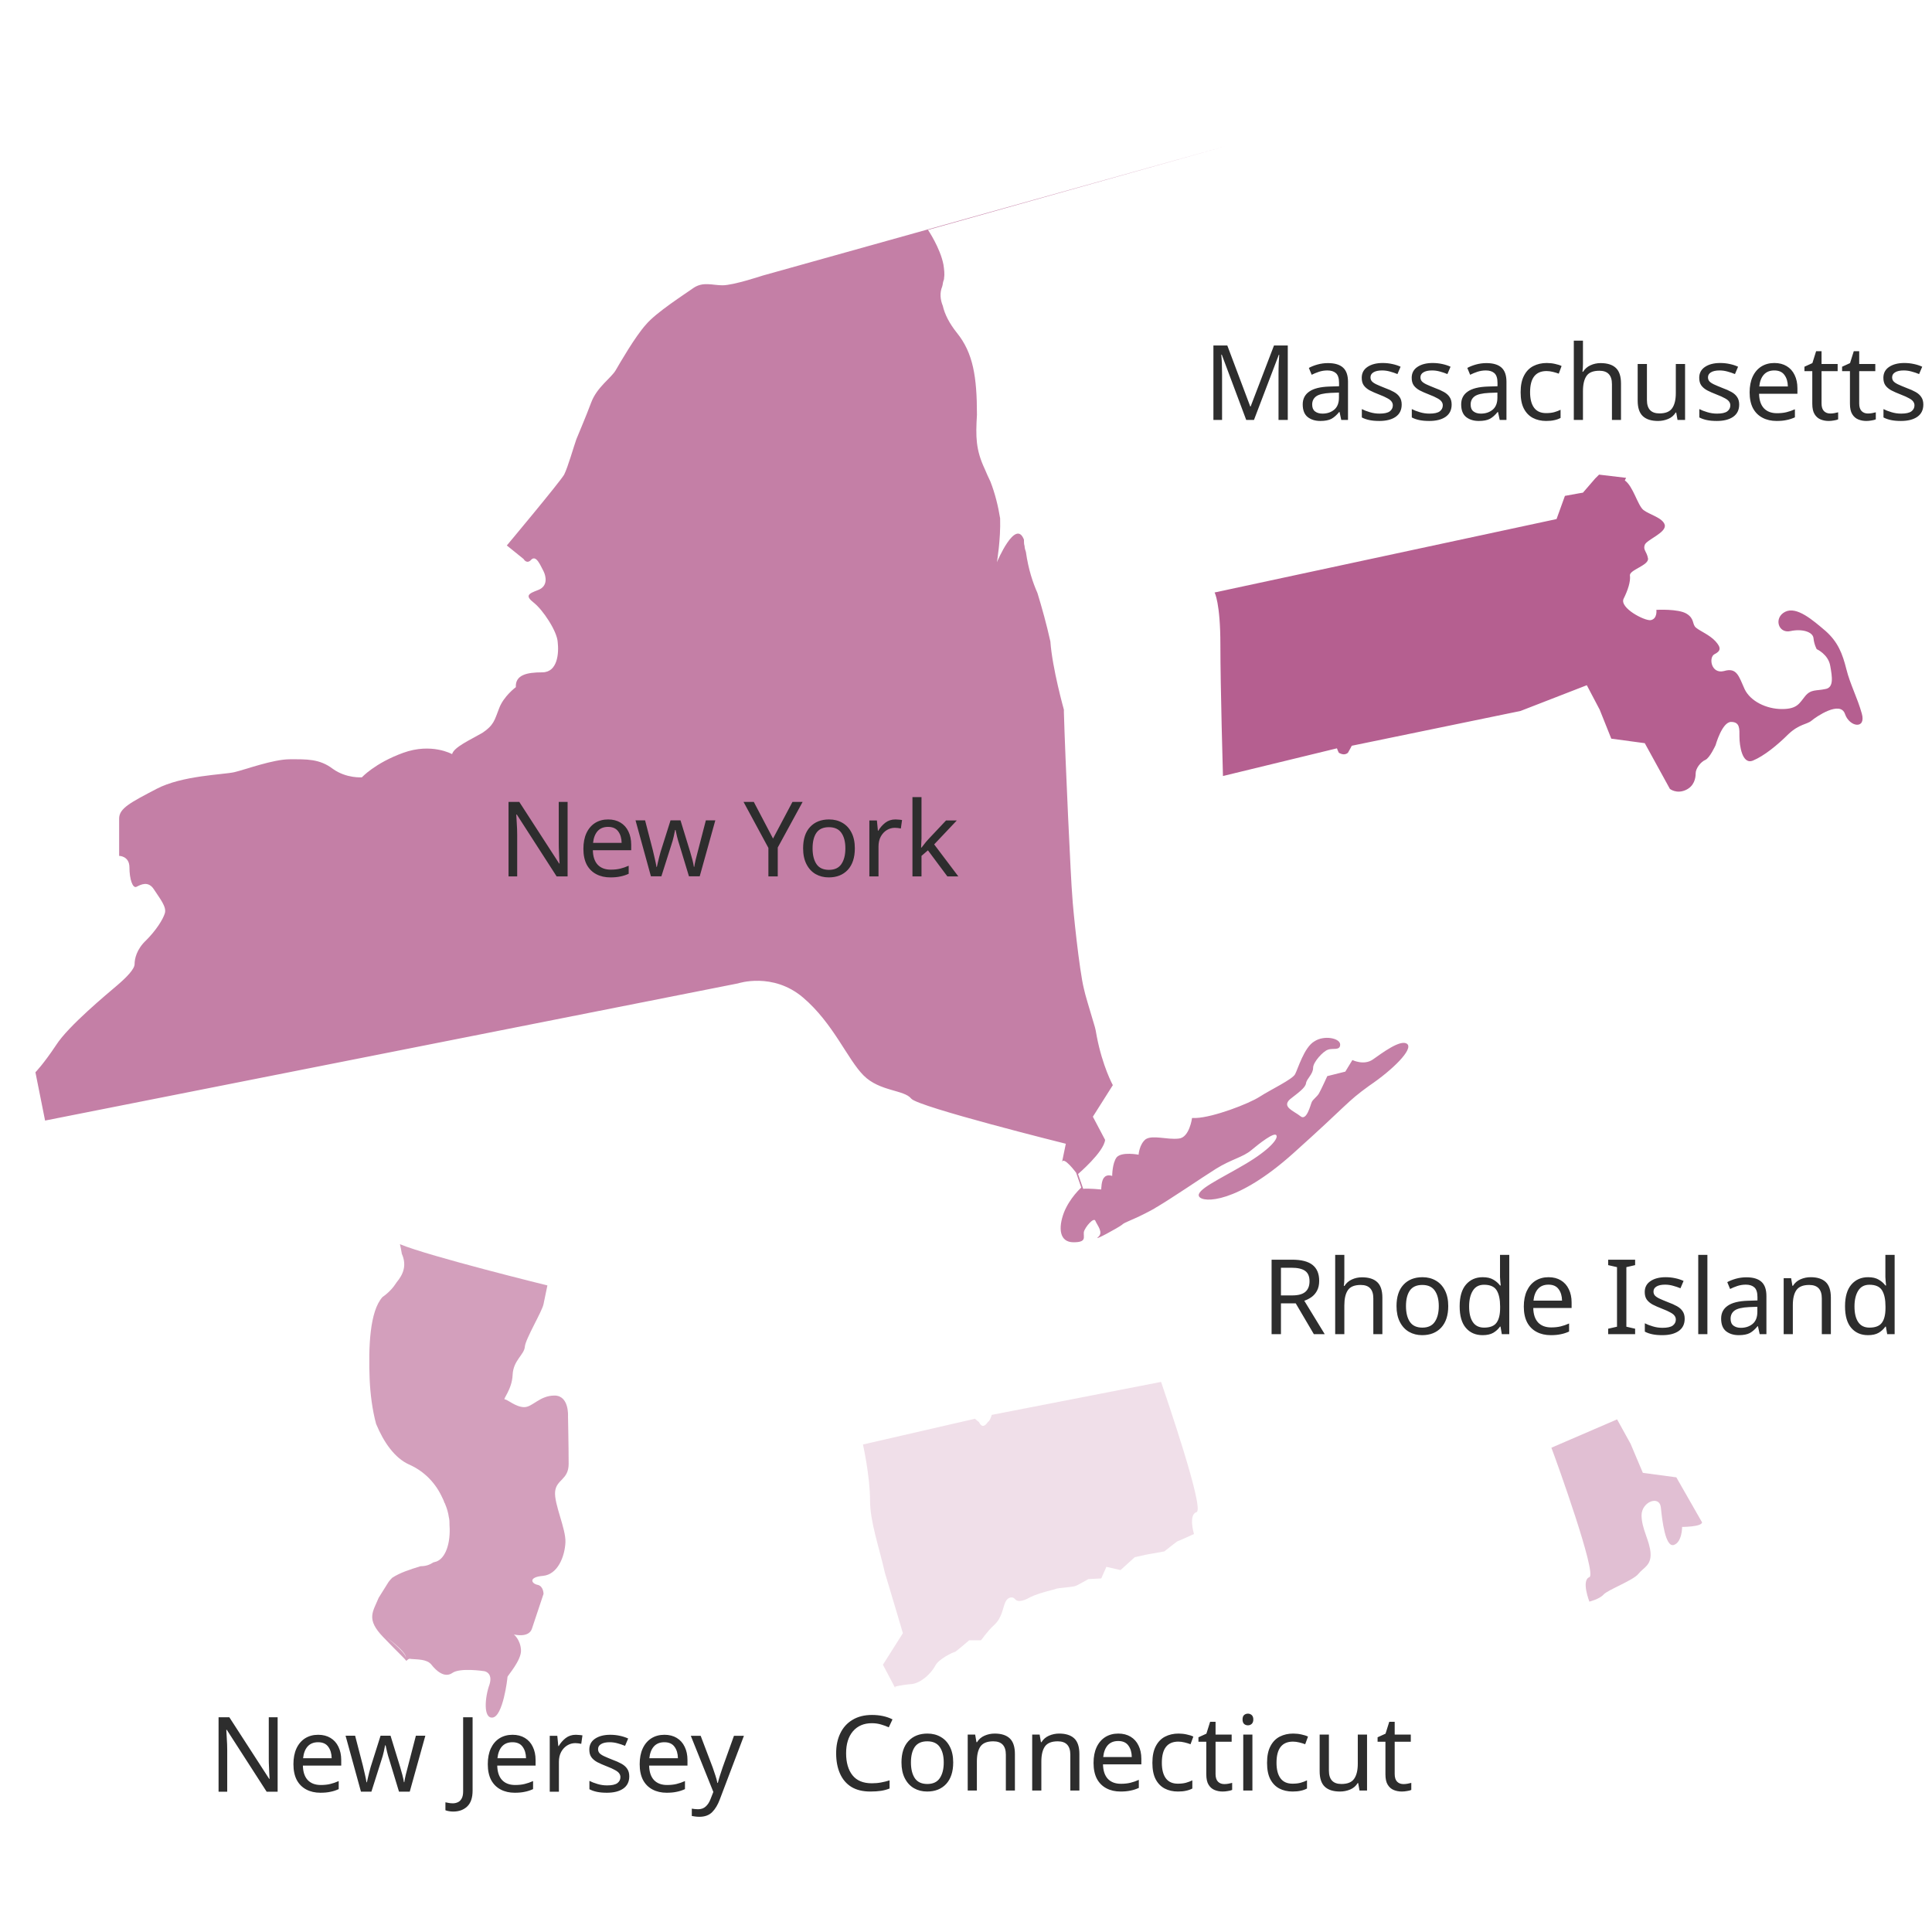
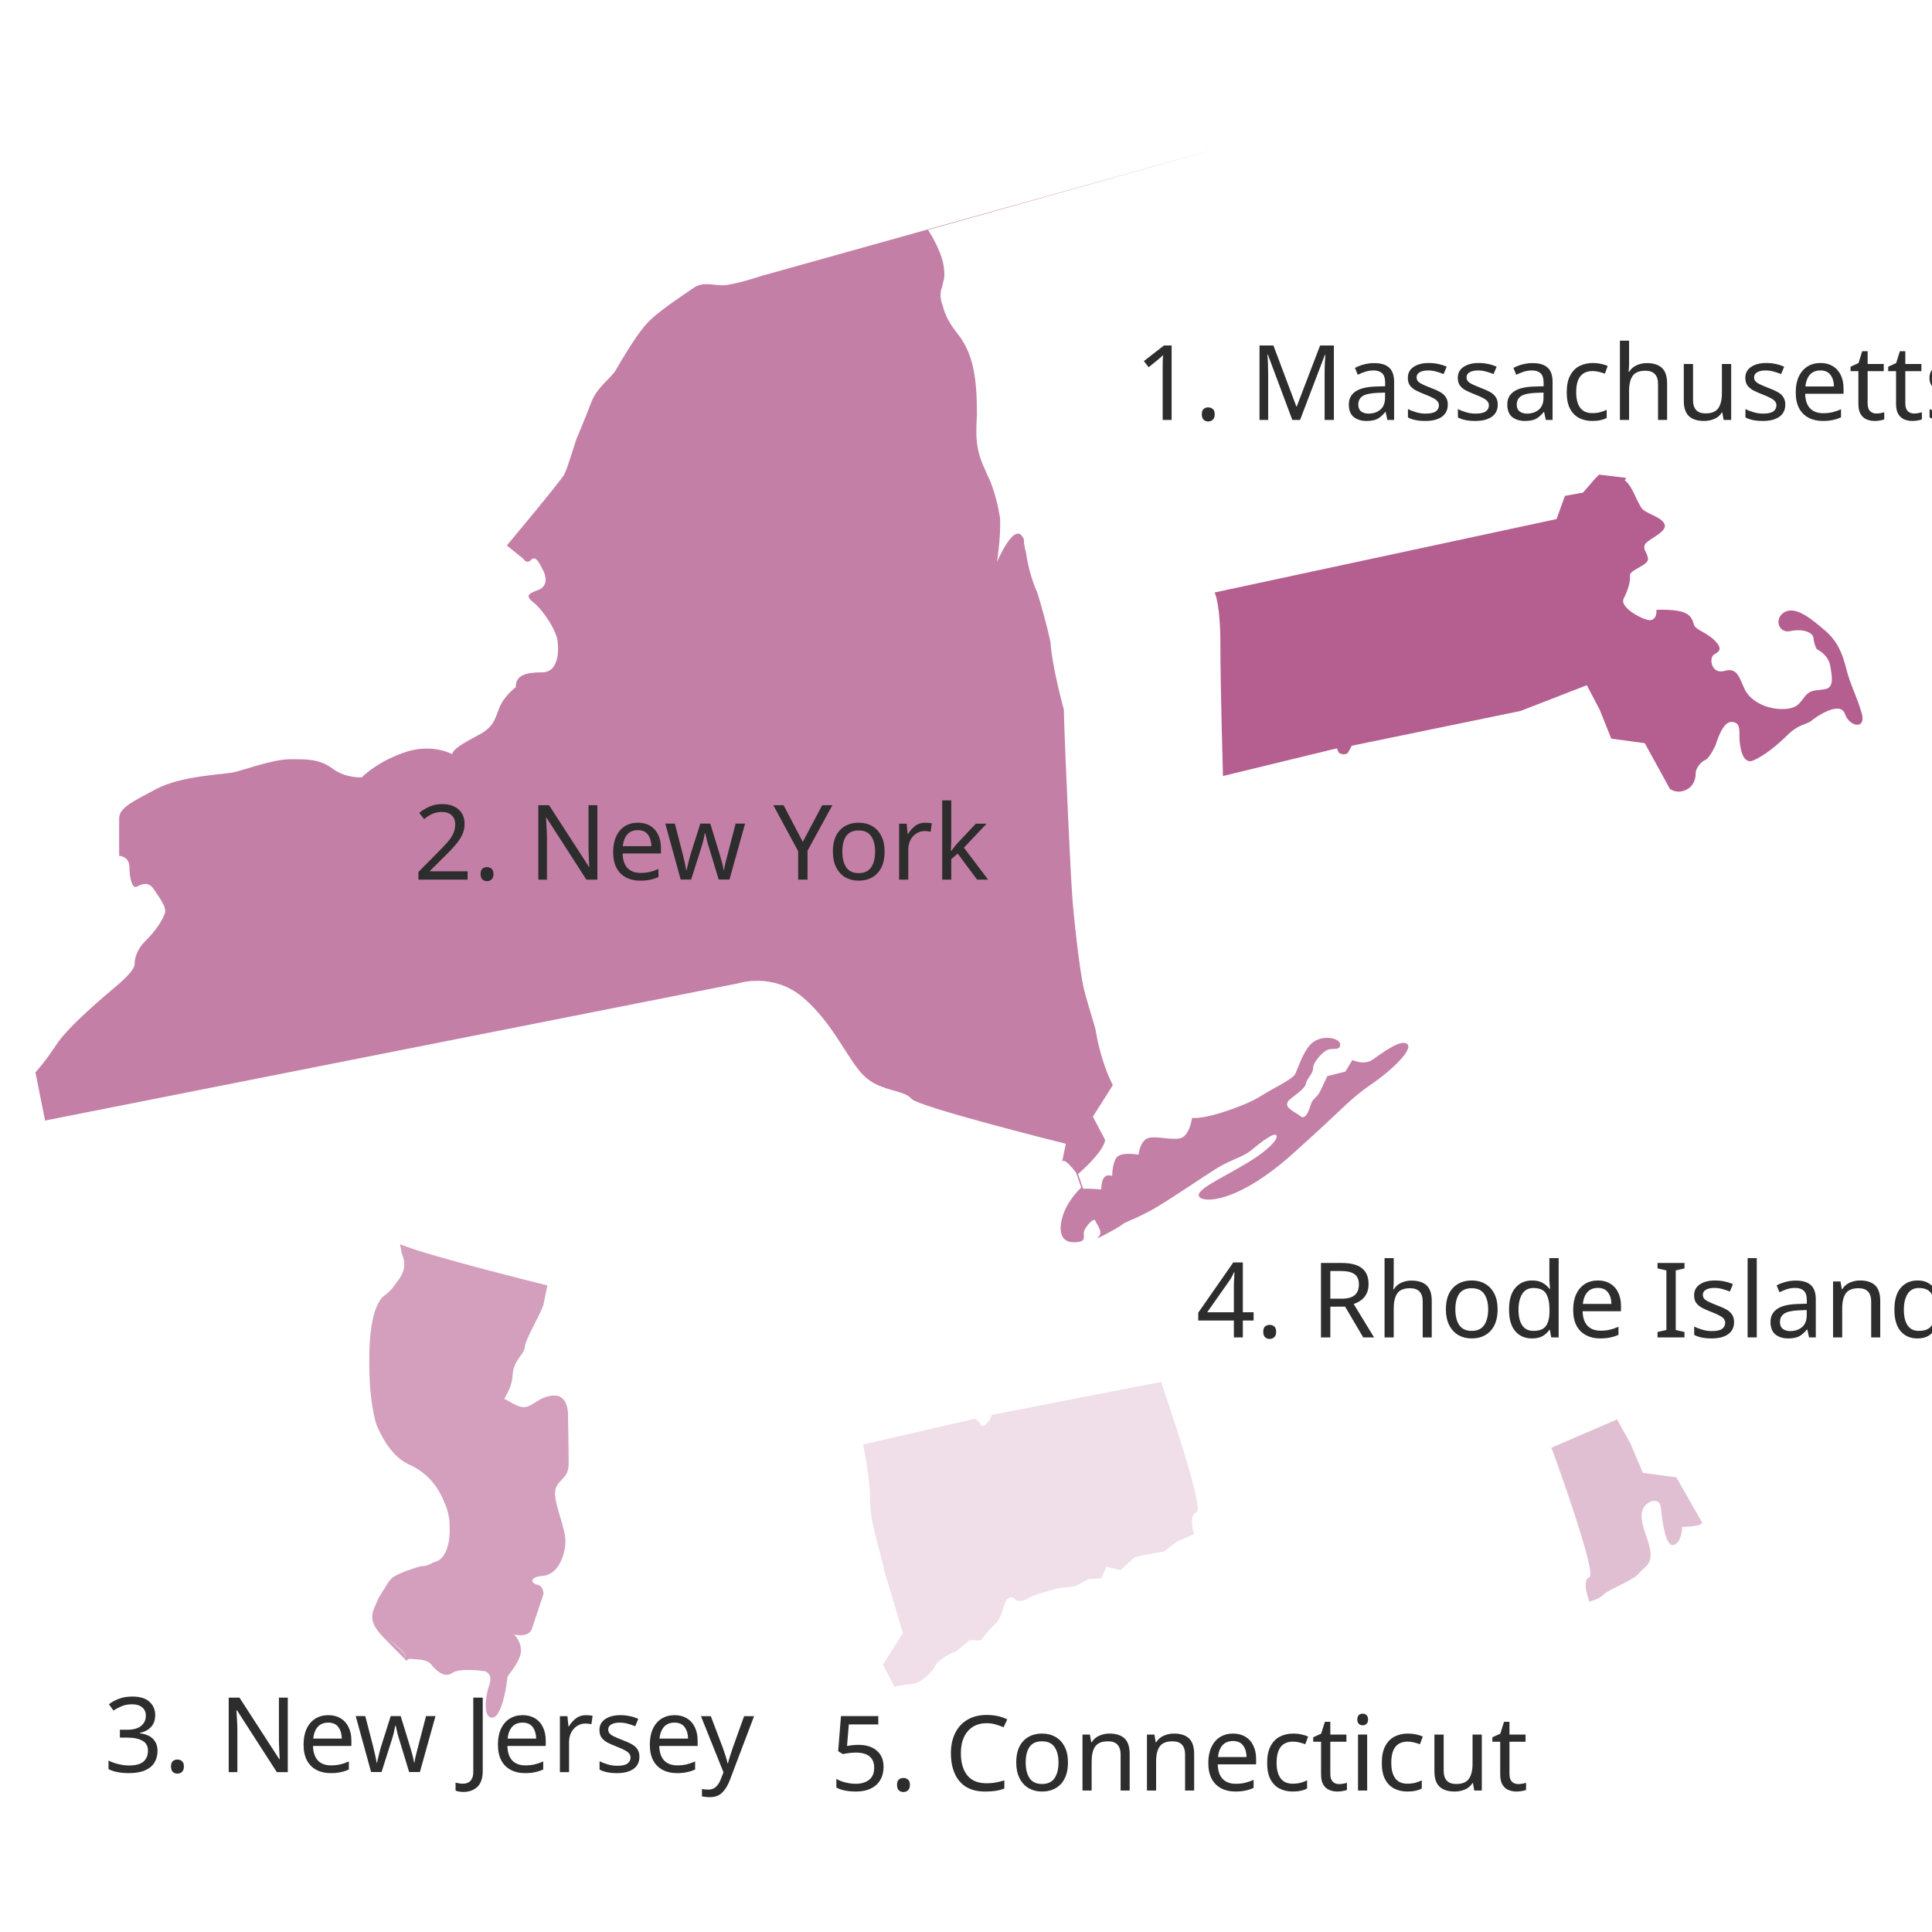
<svg xmlns="http://www.w3.org/2000/svg" version="1.1" id="Layer_1" x="0px" y="0px" viewBox="0 0 300 300" style="enable-background:new 0 0 300 300;" xml:space="preserve">
  <style type="text/css">
	.st0{fill:#B55F90;}
	.st1{opacity:0.8;}
- 	.st2{opacity:0.6;fill:#B55F90;}
- 	.st3{opacity:0.4;fill:#B55F90;}
- 	.st4{opacity:0.2;fill:#B55F90;}
+ 	.st2{opacity:0.6;fill:#B55F90;enable-background:new    ;}
+ 	.st3{opacity:0.4;fill:#B55F90;enable-background:new    ;}
+ 	.st4{opacity:0.2;fill:#B55F90;enable-background:new    ;}
	.st5{fill:none;}
	.st6{fill:#2D2D2D;}
	.st7{font-family:'GoodlifeBrush';}
	.st8{font-size:16.2px;}
</style>
  <path class="st0" d="M289.1,110.8c-0.7-2.5-1.8-4.5-2.4-6.9s-1.3-4.2-3.2-5.9c-2-1.7-4.5-3.9-6.3-3s-1.1,3.4,0.8,3  c1.8-0.4,3.5,0.1,3.6,1.1s0.5,1.7,0.5,1.7s1.8,0.8,2.1,2.6c0.3,1.7,0.6,3.4-0.8,3.6c-1.4,0.3-2.2,0-3.1,1.1s-1.2,2-3.6,2  s-4.9-1.2-5.8-3.1c-0.9-2-1.2-3.4-3.2-2.8c-2,0.5-2.4-2.1-1.5-2.6c1-0.5,1.1-1,0.2-2s-2.4-1.6-3-2.1c-0.7-0.5-0.2-1.4-1.5-2.2  c-1.3-0.8-4.7-0.6-4.7-0.6s0.2,1.4-0.9,1.6c-1,0.1-4.8-1.9-4.2-3.3c0.7-1.4,1.1-2.7,1-3.6c-0.2-0.9,3-1.6,2.8-2.7  c-0.2-1.1-0.8-1.3-0.5-2.1c0.3-0.8,3.4-1.9,3.1-3.1c-0.3-1.1-2.4-1.6-3.3-2.3c-0.9-0.7-1.6-3.7-2.9-4.6c0,0,0.1-0.2,0.2-0.4  l-4.2-0.5l-0.6,0.6l-1.9,2.2l-0.6,0.1L243,77l-1.3,3.6L188.6,92c0,0,0.9,1.6,0.9,8.1s0.4,20.4,0.4,20.4l17.7-4.3  c0.1,0.3,0.2,0.5,0.3,0.7c0.4,0.2,0.9,0.4,1.4,0c0.3-0.5,0.6-1.1,0.6-1.1l26.2-5.4l10.3-4l2,3.8l1.8,4.5l5.2,0.7l3.9,7.1  c0,0,1,0.8,2.4,0.2c1.4-0.6,1.6-1.9,1.6-2.6c0-0.8,0.8-1.8,1.5-2.1c0.7-0.3,1.6-2.3,1.6-2.3s1-3.6,2.4-3.6s1.3,1.1,1.3,2.3  c0,1.3,0.4,4.4,2.1,3.7c1.7-0.7,3.8-2.4,5.5-4.1c1.7-1.6,2.9-1.5,3.6-2.1s4.5-3.2,5.2-1C287.2,112.9,289.8,113.3,289.1,110.8z" />
  <g class="st1">
    <path class="st0" d="M161.1,92.1c-0.7-1.6-1.4-3.6-1.8-6.4c-0.1-0.3-0.2-0.6-0.2-0.9c-0.1-0.3-0.1-0.6-0.1-0.8c0-0.1,0-0.1,0-0.2   c-1.3-3.4-4.2,3.5-4.2,3.5s0.6-3.5,0.5-6.8c-0.3-1.9-0.8-3.9-1.5-5.7c-0.3-0.6-0.6-1.3-0.9-2c-1.4-3-1.4-5-1.2-8.4   c0-5.9-0.6-9.6-3.1-12.7c-1.2-1.5-1.9-2.9-2.2-4.2c-0.4-1-0.5-2-0.1-3c0.1-0.3,0.1-0.6,0.2-0.9c0.1-0.2,0.1-0.4,0.1-0.5   c0.1-0.6,0-1.3-0.1-2c-0.5-2.6-2.4-5.4-2.4-5.4l46.2-13l-71.9,20.1c0,0-4.5,1.5-6.2,1.5c-1.6,0-3-0.6-4.5,0.4   c-1.4,1-5.8,3.8-7.4,5.7c-1.7,1.9-4,5.9-4.7,7.1c-0.7,1.2-2.9,2.6-3.8,5c-0.9,2.4-1.9,4.7-2.3,5.7c-0.4,1.1-1.3,4.3-1.9,5.5   c-0.7,1.2-8.9,11-8.9,11l2.6,2.1c0,0,0.5,0.9,1.2,0.1c0.8-0.8,1.5,1.1,1.9,1.8c0.4,0.8,0.7,2.3-0.8,2.9c-1.6,0.6-2.1,0.9-0.7,2   s3.6,4.4,3.7,6.1c0.2,1.7,0,4.7-2.4,4.7s-4.2,0.4-4.1,2.3c0,0-1.9,1.4-2.6,3.3c-0.7,1.8-0.8,2.6-2.6,3.8c-1.9,1.1-4.4,2.2-4.7,3.3   c0,0-3.2-1.8-7.6-0.2c-4.4,1.6-6.4,3.8-6.4,3.8s-2.4,0.2-4.5-1.3c-2.1-1.6-4.1-1.5-6.7-1.5c-2.6,0-6.9,1.6-8.6,2s-8.1,0.5-12.1,2.6   s-5.8,3-5.8,4.6s0,5.8,0,5.8s1.6,0,1.6,1.8s0.5,3.3,1.1,3s1.8-1,2.7,0.4s2,2.7,1.7,3.7s-1.4,2.7-2.9,4.2c-1.5,1.4-1.8,2.9-1.8,3.7   s-1.3,2.1-2.7,3.3c-1.4,1.2-7.6,6.3-9.5,9.3c-2,3-3.2,4.2-3.2,4.2L7,174l107.6-21.3c0,0,5.4-1.8,10.1,2.2s6.9,9.6,9.4,12.1   s6.3,2.2,7.4,3.6c1.1,1.3,24,7,24,7l-0.6,2.9c0.2-1.1,2.2,1.6,2.2,1.6l0.8,2.3c0,0-1.8,1.6-2.7,3.9c-0.9,2.4-0.7,4.6,1.5,4.6   c2.1,0,1.5-0.8,1.6-1.6c0.2-0.8,1.6-2.4,1.8-1.7c0.3,0.7,1.3,1.8,0.4,2.5c-0.8,0.7,3.2-1.5,3.7-1.9c0.5-0.5,1.7-0.7,4.8-2.4   c3.1-1.8,7.4-4.8,9.8-6.3c2.4-1.5,4.2-1.8,5.5-2.9c1.2-1,3.6-2.9,3.9-2.3c0.3,0.5-1,2.2-4.9,4.5s-7.7,4-7.1,5   c0.6,1,5.9,1.1,14.6-6.7c8.7-7.8,8.2-7.9,11.8-10.5c3.7-2.5,6.9-5.7,5.9-6.5s-4,1.5-5.3,2.4c-1.4,1-3.2,0.1-3.2,0.1l-1.1,1.8   l-2.8,0.7c0,0-1,2.2-1.3,2.7s-0.9,0.9-1.1,1.3c-0.2,0.4-0.8,3.1-1.8,2.2c-1-0.8-2.9-1.4-1.6-2.6c1.4-1.1,2.4-1.8,2.5-2.5   s1.1-1.4,1.1-2.4c0-0.9,1.6-2.6,2.3-2.8c0.7-0.3,1.9,0.2,1.9-0.8s-2.5-1.5-4-0.5c-1.6,0.9-2.6,4.4-3,5.1c-0.4,0.8-3.8,2.4-5.5,3.5   s-7.2,3.2-9.9,3.3h-0.6c0,0-0.4,3.1-2.1,3.2c-1.8,0.2-4-0.6-5.1,0.1c-1,0.8-1.1,2.4-1.1,2.4s-2.6-0.5-3.4,0.4   c-0.7,0.9-0.7,2.9-0.7,2.9s-0.8-0.3-1.2,0.2c-0.5,0.4-0.5,1.9-0.5,1.9s-2.1-0.2-2.8-0.1l-0.8-2.3c0,0,4-3.4,4.2-5.3l-1.9-3.6   l3.1-4.9c0,0-1.6-2.9-2.5-7.6c-0.1-0.6-0.2-1.2-0.4-1.8c-0.7-2.4-1.4-4.6-1.6-5.6c-0.7-2.8-1.7-12.4-1.8-14.4   c-0.2-2-1.1-21.4-1.3-28.5c0-0.1,0-0.3,0-0.4h-0.1h0.1c0,0-1.8-6.4-2.1-10.6C162.5,96.9,161.8,94.4,161.1,92.1z" />
  </g>
  <path class="st2" d="M61.6,199.1c-0.5,0.8-1.2,1.6-2.2,2.3c-2,2.2-2.2,7.8-2,12.8c0.1,2.2,0.4,4.7,1,6.9c1.2,2.9,2.9,5.3,5.1,6.3  c2.5,1.1,4.2,3,5.2,5.2c0.1,0.2,0.2,0.4,0.3,0.7c0,0.1,0.1,0.1,0.1,0.2c0.3,0.7,0.5,1.4,0.6,2.1c0.1,0.4,0.1,0.8,0.1,1.2  c0.2,2.8-0.6,5.2-2.1,5.7c-0.1,0-0.3,0.1-0.4,0.1c-0.6,0.4-1.2,0.6-2,0.6c-1.6,0.5-3.2,1-4.4,1.8c-0.4,0.4-0.6,0.7-0.6,0.7l-1.5,2.4  c-0.9,2.2-2,3.3,0.7,6.1c2.5,2.6,3.4,3.4,3.6,3.7c0.2-0.2,0.4-0.4,0.7-0.3c1,0.1,2.5,0,3.2,0.9s2,2.1,3.2,1.3c1.2-0.9,5-0.3,5-0.3  s1.4,0.2,0.8,2.1c-0.7,1.9-1,5.3,0.5,5.1c1.6-0.2,2.3-6,2.3-6.3c0-0.2,2.2-2.6,2.1-4.2s-1.1-2.4-1.1-2.4s2.3,0.6,2.8-0.9  s1.8-5.4,1.8-5.4s0-1.2-0.9-1.4c-1-0.2-1.5-1.2,0.8-1.4s3.4-3,3.5-5.2c0.1-2.1-1.8-6-1.6-7.9c0.2-1.9,2.1-1.8,2.1-4.3  c0-2.6-0.1-7.4-0.1-7.4s0.2-3.2-2.1-3.2c-2.3,0-3.4,1.8-4.7,1.8c-1.3,0-2.6-1.2-3-1.2s1.1-1.5,1.2-3.8s1.8-3.1,1.9-4.4  c0.1-1.2,2.7-5.5,2.9-6.6l0.6-2.9c0,0-18.3-4.5-22.9-6.4c0.1,0.4,0.2,0.9,0.3,1.5C63.2,196.5,62.6,197.9,61.6,199.1z M63,257.4  c0,0,0.4-0.4-2.9-3.1c-3.4-2.7-1.6-4.9-1.6-4.9s-1.8,2.2,1.6,4.9C63.5,256.9,63,257.4,63,257.4z" />
  <path class="st3" d="M255.1,228.7l-1.9-4.5l-2.1-3.8l-10.2,4.4c0.8,2.1,7.1,19.6,5.9,20.1c-1.3,0.5,0,3.8,0,3.8s1.6-0.4,2.2-1.1  c0.6-0.7,4.6-2.2,5.4-3.2c0.8-1,2-1.3,1.9-3.2s-1.4-3.8-1.4-5.9c0-2.1,2.8-3.2,3-1.2s0.7,6.2,2,5.8s1.3-2.8,1.3-2.8s3,0,3.1-0.7  l-4-7L255.1,228.7z" />
  <path class="st4" d="M185.8,234.8c1.3-0.4-4.8-18.1-5.5-20.2h-0.1l-26.2,5.1c-0.2,0.6-0.3,0.9-0.6,1.1c-0.4,0.6-0.9,1-1.4,0  c-0.3-0.2-0.6-0.5-0.6-0.5l-17.4,4c0,0,1.1,4.9,1.1,8.7c0,3.3,1.4,7.2,2.3,11.2c1.3,4.3,2.8,9.4,2.8,9.4l-3.1,4.9l2,2.7l-2-2.7  l1.9,3.6c0-0.1,0-0.1,0-0.2c0,0,1.1-0.3,2.6-0.4c1.5-0.2,3-1.7,3.6-2.8c0.5-1.1,2.9-2.2,3.1-2.2c0.1,0,2.2-1.8,2.2-1.8s1.7,0,1.8,0  s0.9-1.3,2.1-2.4c1.2-1.1,1.3-2.6,1.7-3.5s1.2-0.9,1.5-0.5s1,0.5,2.4-0.3c1.4-0.7,3.9-1.2,4-1.3c0.2-0.1,2.8-0.3,2.9-0.4  c0.2,0,2.1-1.1,2.1-1.1l2-0.1l0.8-1.8l2.2,0.5l2.2-2l1.8-0.4l2.8-0.5c0,0,2-1.6,2.1-1.6s2.5-1.1,2.5-1.1S184.5,235.2,185.8,234.8z" />
  <rect x="77.4" y="125.9" class="st5" width="118.7" height="48.4" />
-   <text transform="matrix(1 0 0 1 77.387 136.0862)" class="st6 st7 st8">New York</text>
+   <text transform="matrix(1 0 0 1 64.1876 136.5938)" class="st6 st7 st8">2. New York</text>
  <rect x="32.4" y="268" class="st5" width="118.7" height="48.4" />
-   <text transform="matrix(1 0 0 1 32.3608 278.2196)" class="st6 st7 st8">New Jersey</text>
+   <text transform="matrix(1 0 0 1 16.1154 275.1736)" class="st6 st7 st8">3. New Jersey</text>
  <rect x="195.9" y="196.9" class="st5" width="118.7" height="21.1" />
-   <text transform="matrix(1 0 0 1 195.874 207.1669)" class="st6 st7 st8">Rhode Island</text>
+   <text transform="matrix(1 0 0 1 185.7206 207.6746)" class="st6 st7 st8">4. Rhode Island</text>
  <rect x="186.8" y="55" class="st5" width="118.7" height="48.4" />
-   <text transform="matrix(1 0 0 1 186.8407 65.2101)" class="st6 st7 st8">Massachusetts</text>
+   <text transform="matrix(1 0 0 1 176.1796 65.2101)" class="st6 st7 st8">1. Massachusetts</text>
  <rect x="128.9" y="267.8" class="st5" width="104.2" height="18.2" />
-   <text transform="matrix(1 0 0 1 128.8524 278.0315)" class="st6 st7 st8">Connecticut</text>
+   <text transform="matrix(1 0 0 1 128.8524 278.0315)" class="st6 st7 st8">5. Connecticut</text>
  <rect x="324" y="7" class="st5" width="127" height="192" />
-   <text transform="matrix(1 0 0 1 324 15.52)">
-     <tspan x="0" y="0" style="font-family:'MyriadPro-Regular'; font-size:12px;">Massachusetts</tspan>
-     <tspan x="0" y="14.4" style="font-family:'MyriadPro-Regular'; font-size:12px;">New York</tspan>
-     <tspan x="0" y="28.8" style="font-family:'MyriadPro-Regular'; font-size:12px;">New Jersey</tspan>
-     <tspan x="0" y="43.2" style="font-family:'MyriadPro-Regular'; font-size:12px;">District of Columbia</tspan>
-     <tspan x="0" y="57.6" style="font-family:'MyriadPro-Regular'; font-size:12px;">Rhode Island</tspan>
-     <tspan x="0" y="72" style="font-family:'MyriadPro-Regular'; font-size:12px;">Connecticut</tspan>
-   </text>
+   <text transform="matrix(1 0 0 1 324 15.52)" style="font-family:'MyriadPro-Semibold'; font-size:12px;">Massachusetts</text>
+   <text transform="matrix(1 0 0 1 324 29.92)" style="font-family:'MyriadPro-Semibold'; font-size:12px;">New York</text>
+   <text transform="matrix(1 0 0 1 324 44.32)" style="font-family:'MyriadPro-Semibold'; font-size:12px;">New Jersey</text>
+   <text transform="matrix(1 0 0 1 324 58.72)" style="font-family:'MyriadPro-Semibold'; font-size:12px;">District of Columbia</text>
+   <text transform="matrix(1 0 0 1 324 73.12)" style="font-family:'MyriadPro-Semibold'; font-size:12px;">Rhode Island</text>
+   <text transform="matrix(1 0 0 1 324 87.52)" style="font-family:'MyriadPro-Semibold'; font-size:12px;">Connecticut</text>
</svg>
